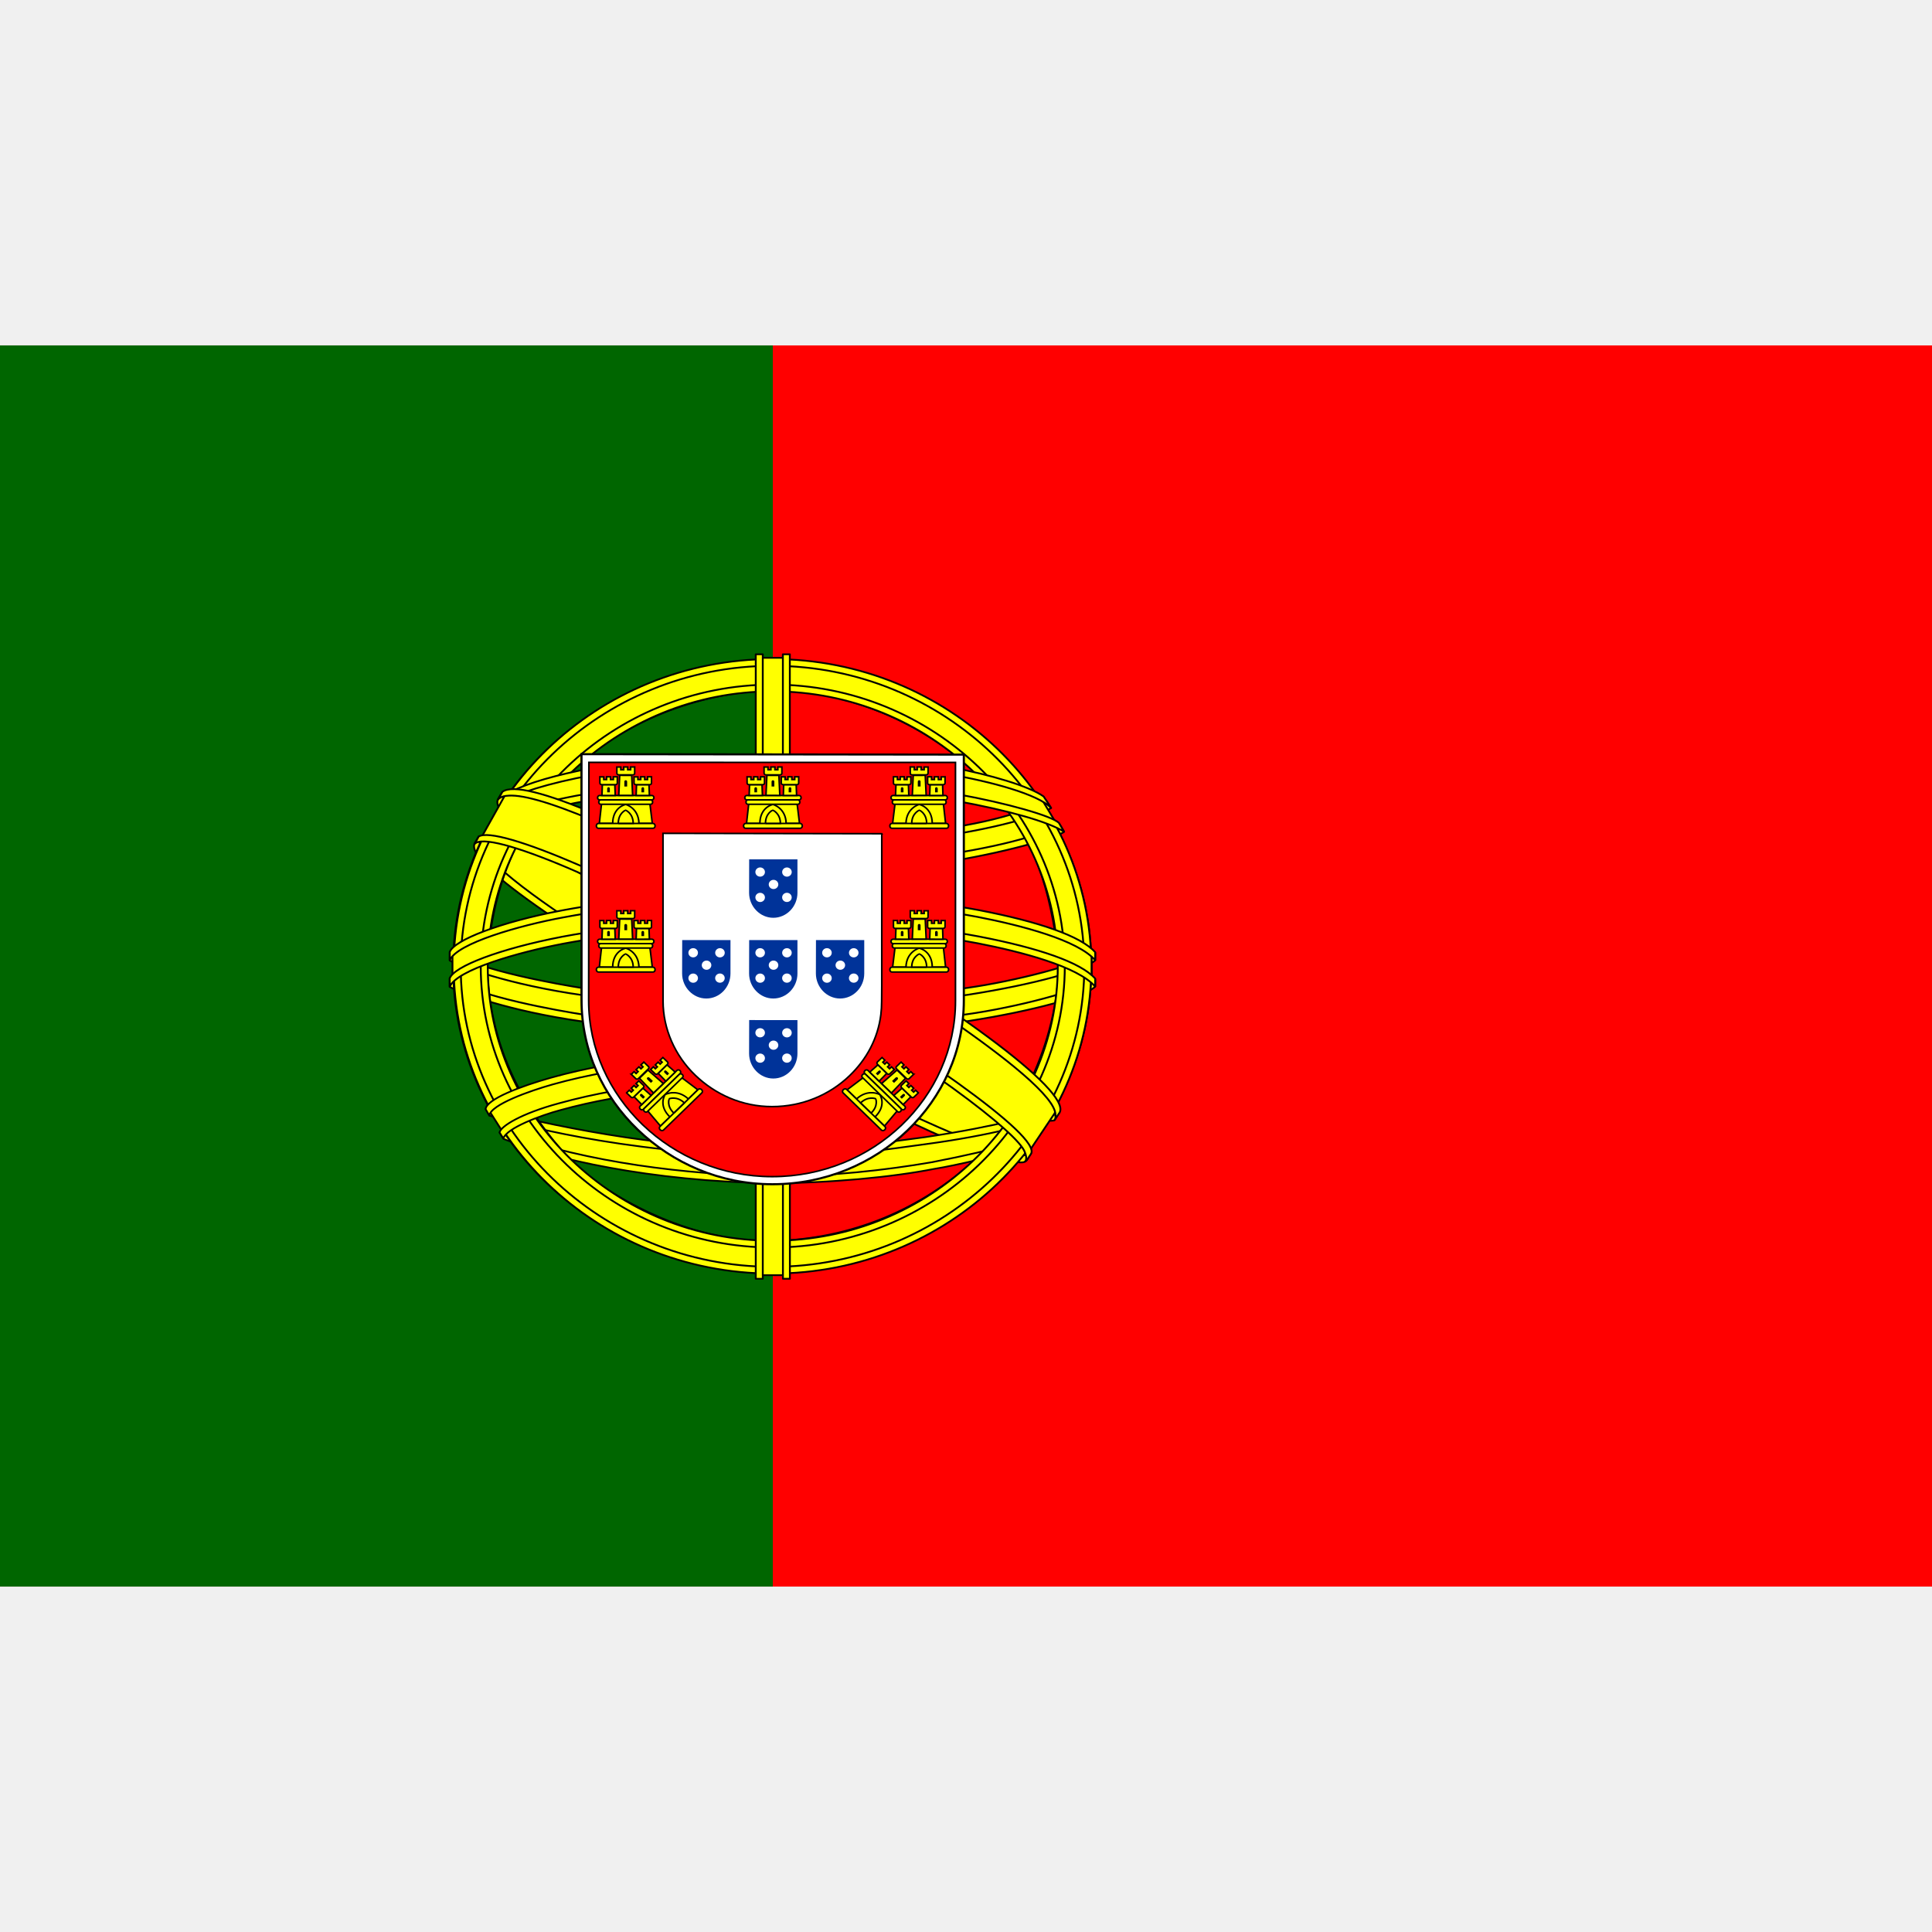
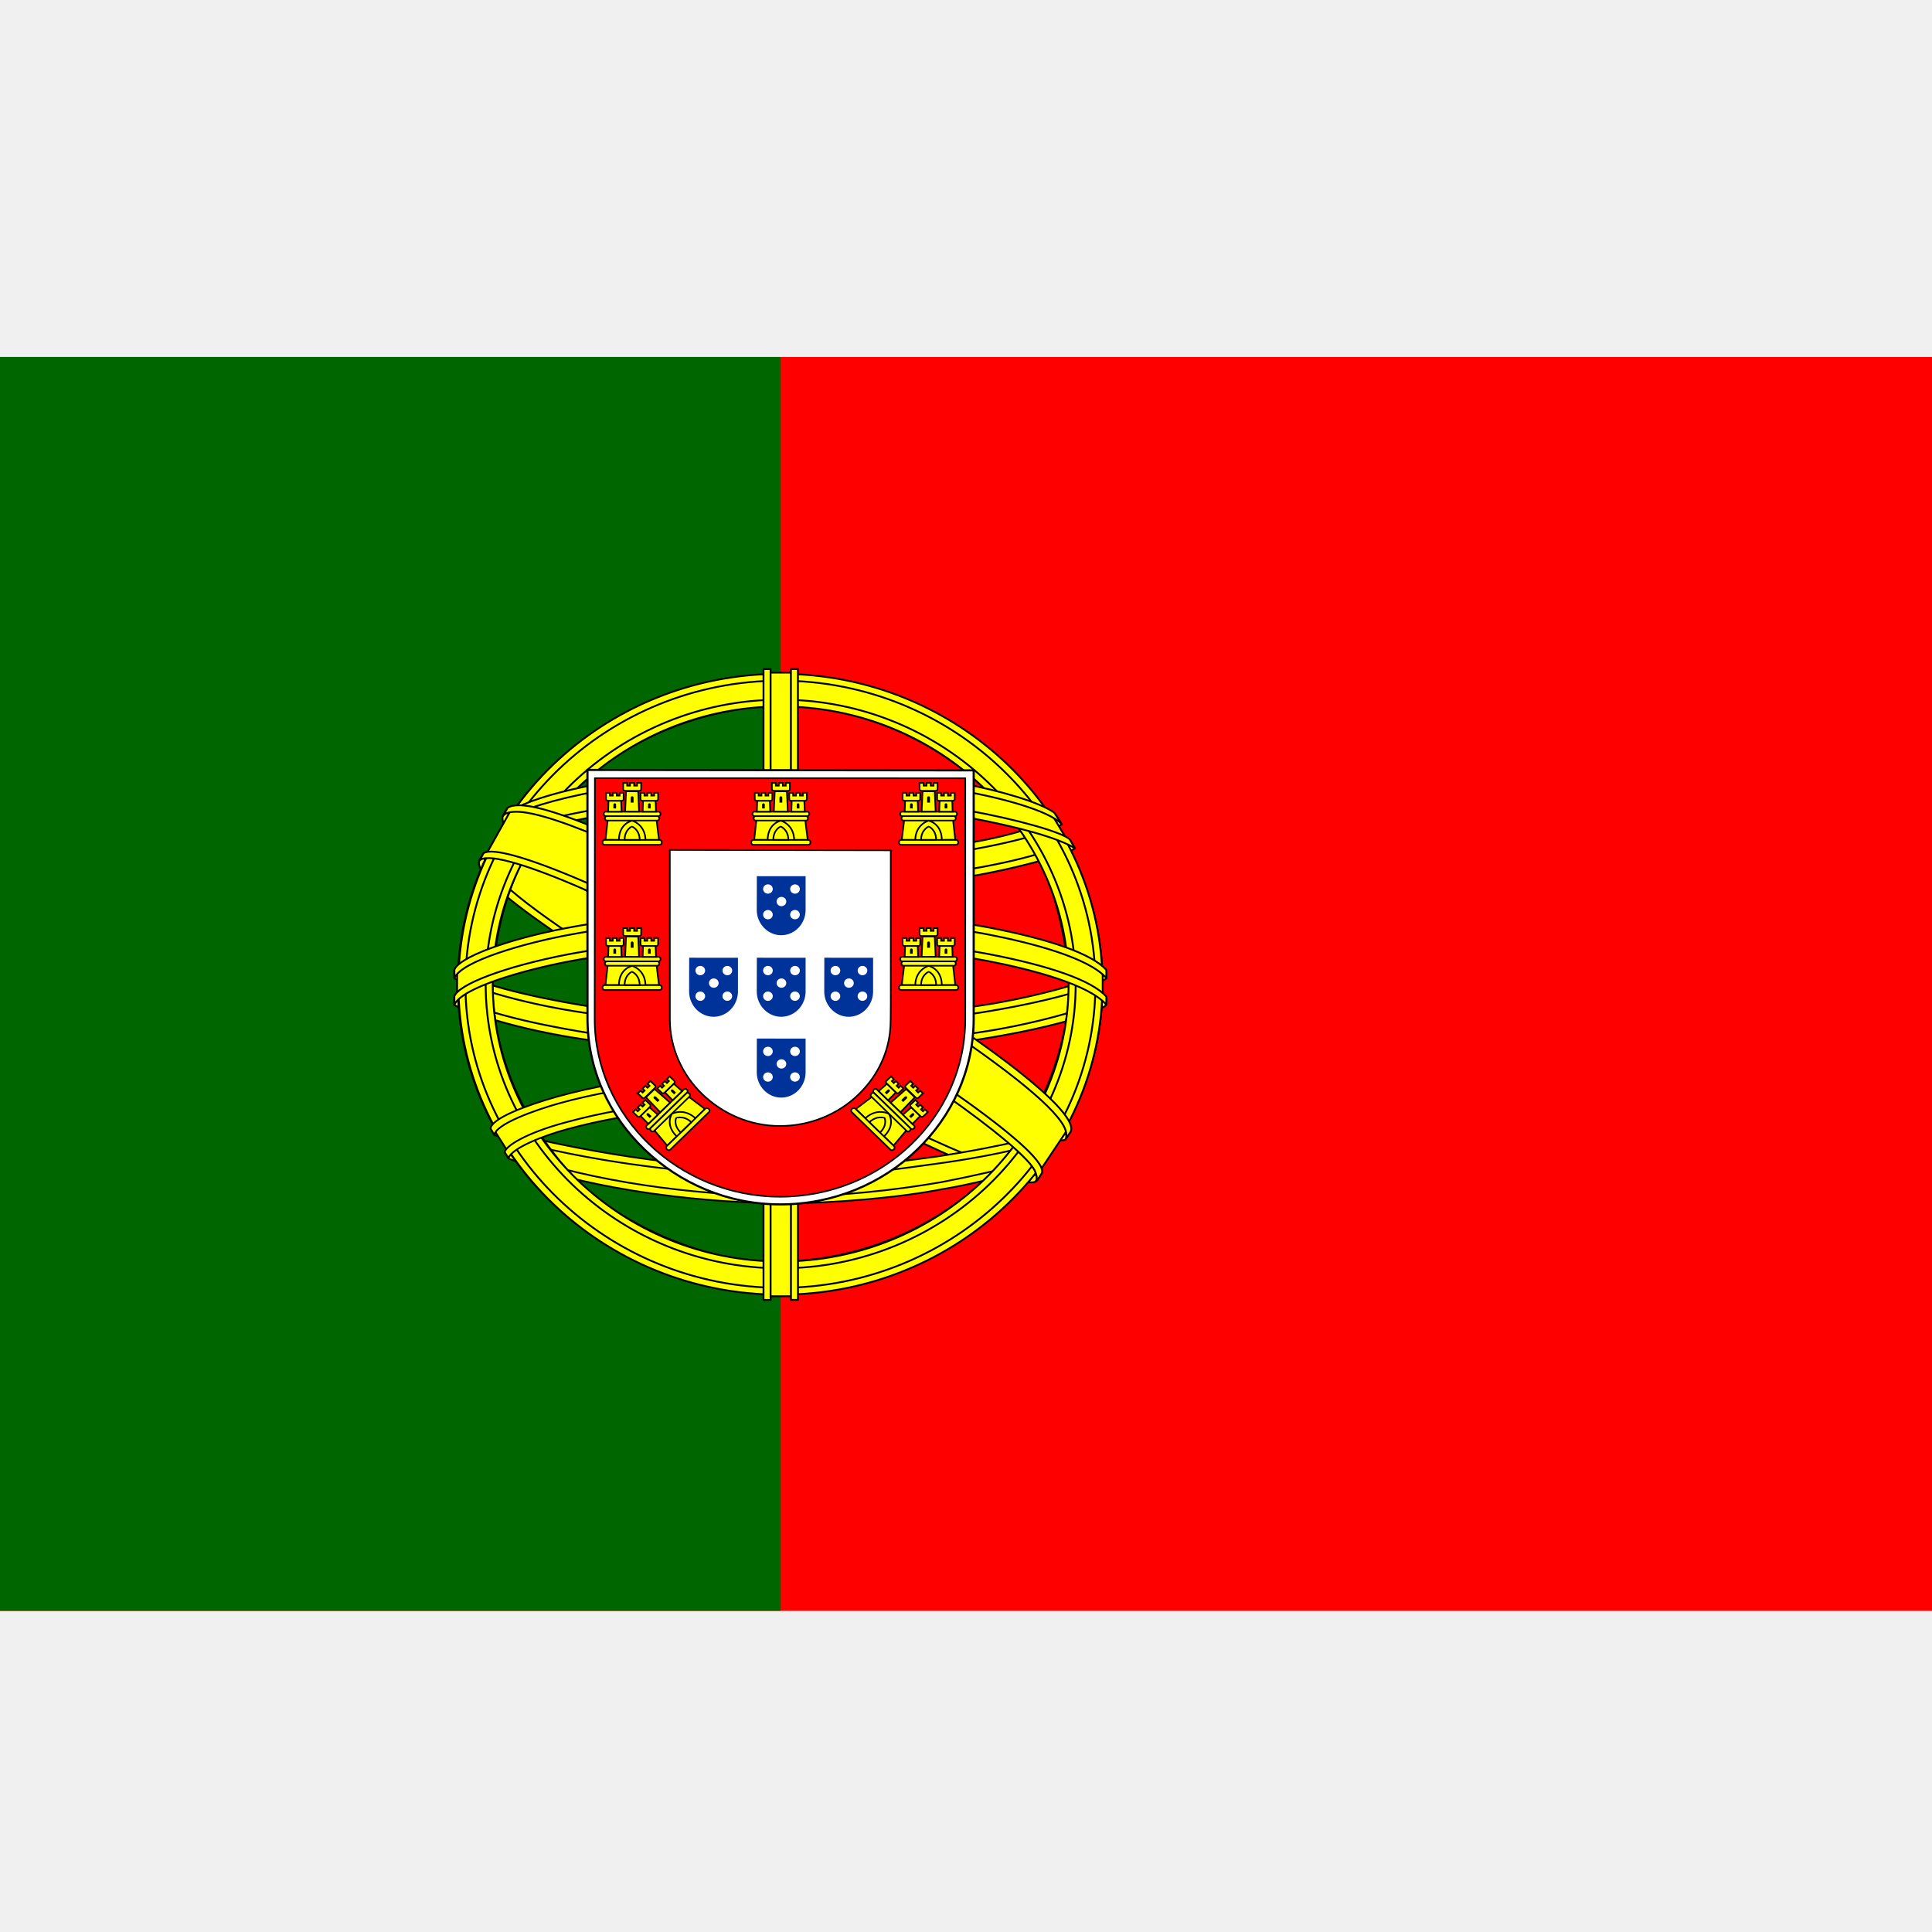
- <svg xmlns="http://www.w3.org/2000/svg" xmlns:xlink="http://www.w3.org/1999/xlink" width="26" height="26" id="svg2" version="1.1">
+ <svg xmlns="http://www.w3.org/2000/svg" xmlns:xlink="http://www.w3.org/1999/xlink" width="256" height="256" id="svg2" version="1.1">
  <defs id="defs118" />
-   <g id="g3097" transform="matrix(0.04333333,0,0,0.04175765,1e-6,4.64847)">
+   <g id="g3097" transform="matrix(0.4310345,0,0,0.4153613,0,47.3039)">
    <rect id="rect4" height="400" width="600" x="0" y="0" style="fill:#ff0000" />
    <rect id="rect6" height="400" width="240" x="0" y="0" style="fill:#006600" />
    <g id="g8" style="fill:#ffff00;fill-rule:evenodd;stroke:#000000;stroke-width:0.573;stroke-linecap:round;stroke-linejoin:round">
      <path id="path10" d="M 318.24,262.04 C 288.03,261.13 149.5,174.66 148.55,160.89 l 7.65,-12.757 c 13.741,19.966 155.36,104.06 169.27,101.08 l -7.23,12.823" />
      <path id="path12" d="m 154.59,146.4 c -2.71,7.294 36.149,31.318 82.903,59.754 46.752,28.434 87.065,46.006 90.053,43.486 0.183,-0.325 1.47,-2.541 1.352,-2.523 -0.56,0.844 -1.923,1.11 -4.051,0.497 -12.631,-3.643 -45.575,-18.765 -86.374,-43.506 -40.798,-24.743 -76.294,-47.544 -81.811,-57.232 -0.384,-0.671 -0.657,-1.896 -0.601,-2.849 l -0.134,-0.002 -1.175,2.053 -0.161,0.322 h -8.8e-4 z m 164.36,116.04 c -0.512,0.93 -1.468,0.96 -3.282,0.761 -11.3,-1.251 -45.589,-17.925 -86.162,-42.213 -47.21,-28.26 -86.2,-54.01 -81.97,-60.74 l 1.151,-2.035 0.227,0.071 c -3.804,11.405 76.948,57.578 81.702,60.522 46.724,28.947 86.115,45.851 89.601,41.458 l -1.268,2.181 v -0.002 z" />
      <path id="path14" d="m 240.17,169.23 c 30.237,-0.239 67.55,-4.132 89.023,-12.69 l -4.627,-7.517 c -12.692,7.025 -50.21,11.644 -84.652,12.335 -40.736,-0.375 -69.49,-4.168 -83.897,-13.835 l -4.367,8.005 c 26.484,11.207 53.623,13.587 88.52,13.703" />
      <path id="path16" d="m 330.44,156.71 c -0.739,1.182 -14.743,6.011 -35.373,9.575 -13.988,2.132 -32.234,3.955 -55.004,3.978 -21.633,0.02 -39.305,-1.52 -52.684,-3.333 -21.656,-3.396 -32.833,-8.12 -36.965,-9.79 0.395,-0.786 0.649,-1.337 1.03,-2.071 11.895,4.736 23.124,7.592 36.279,9.616 13.291,1.8 30.75,3.362 52.276,3.342 22.664,-0.023 40.709,-1.984 54.616,-4.053 21.155,-3.412 32.711,-7.803 34.334,-9.842 l 1.494,2.579 h -0.002 z m -4.06,-7.623 c -2.293,1.841 -13.718,5.893 -33.819,9.103 -13.415,1.923 -30.472,3.643 -52.265,3.664 -20.704,0.02 -37.619,-1.375 -50.485,-3.249 -20.414,-2.666 -31.279,-7.475 -35.196,-8.878 0.39,-0.674 0.787,-1.342 1.194,-2.014 3.048,1.535 13.533,5.791 34.226,8.722 12.72,1.804 29.661,3.148 50.262,3.127 21.69,-0.022 38.553,-1.776 51.883,-3.688 20.205,-2.78 31.077,-7.947 32.728,-9.241 l 1.473,2.451 v 0.002 z" />
      <path id="path18" d="m 140.88,205.66 c 18.598,10.003 59.905,15.044 98.994,15.391 35.591,0.056 81.958,-5.502 99.297,-14.69 l -0.477,-10.012 c -5.425,8.477 -55.113,16.609 -99.206,16.276 -44.093,-0.333 -85.038,-7.143 -98.687,-15.959 l 0.079,8.991" />
      <path id="path20" d="m 340.12,204.22 8.8e-4,2.387 c -2.606,3.116 -18.946,7.825 -39.437,11.142 -15.595,2.391 -35.927,4.194 -61.262,4.194 -24.069,0 -43.263,-1.716 -58.148,-4.001 -23.529,-3.426 -38.579,-9.426 -41.6,-11.217 l 0.013,-2.785 c 9.075,6.033 33.661,10.447 41.917,11.798 14.788,2.27 33.868,3.973 57.817,3.973 25.216,0 45.434,-1.791 60.931,-4.166 14.701,-2.124 35.644,-7.646 39.767,-11.324 h 8.8e-4 z m 0.01,-8.492 8.8e-4,2.387 c -2.606,3.114 -18.946,7.824 -39.437,11.14 -15.595,2.391 -35.927,4.194 -61.262,4.194 -24.069,0 -43.263,-1.714 -58.148,-4.001 -23.529,-3.425 -38.579,-9.425 -41.6,-11.216 l 0.013,-2.785 c 9.075,6.032 33.661,10.447 41.917,11.796 14.788,2.272 33.868,3.976 57.817,3.976 25.216,0 45.434,-1.792 60.931,-4.169 14.701,-2.124 35.644,-7.646 39.767,-11.324 l 8.8e-4,0.002 z" />
      <path id="path22" d="m 239.79,260.32 c -42.772,-0.255 -79.421,-11.659 -87.16,-13.544 l 5.643,8.834 c 13.67,5.75 49.424,14.32 81.927,13.371 32.504,-0.948 60.91,-3.466 80.928,-13.211 l 5.786,-9.155 c -13.642,6.425 -60.068,13.639 -87.125,13.705" />
      <path id="path24" d="m 323.3,253.72 c -0.85,1.299 -1.717,2.582 -2.596,3.829 -9.442,3.329 -24.319,6.824 -30.597,7.844 -12.824,2.642 -32.665,4.594 -50.274,4.603 -37.89,-0.555 -68.905,-7.972 -83.496,-14.299 l -1.177,-2.024 0.192,-0.304 1.997,0.774 c 25.948,9.283 55.091,12.987 82.698,13.652 17.538,0.062 35.095,-2.01 49.292,-4.549 21.771,-4.362 30.574,-7.65 33.275,-9.14 l 0.687,-0.385 h -8.8e-4 z m 5.017,-8.275 c 0.022,0.026 0.044,0.05 0.065,0.078 -0.636,1.073 -1.291,2.165 -1.962,3.262 -5.036,1.8 -18.702,5.799 -38.659,8.589 -13.149,1.791 -21.322,3.526 -47.479,4.034 -49.015,-1.247 -80.75,-10.831 -88.289,-13.195 l -1.117,-2.143 c 28.406,7.415 57.422,12.592 89.408,13.121 23.931,-0.51 34.112,-2.272 47.152,-4.05 23.271,-3.619 34.996,-7.45 38.515,-8.556 -0.044,-0.064 -0.096,-0.131 -0.154,-0.199 l 2.523,-0.943 -0.002,0.002 z" style="stroke-width:0.55" />
      <path id="path26" d="m 328.83,197.76 c 0.139,28.137 -14.26,53.386 -25.858,64.525 -16.408,15.759 -38.163,25.896 -63.569,26.363 -28.37,0.521 -55.12,-17.974 -62.295,-26.099 -14.028,-15.885 -25.449,-36.057 -25.815,-63.243 1.738,-30.709 13.793,-52.1 31.268,-66.769 17.475,-14.669 40.743,-21.813 60.121,-21.302 22.358,0.59 48.475,11.558 66.521,33.332 11.823,14.266 16.943,29.748 19.627,53.193 z m -89.186,-96.342 c 54.485,0 99.296,44.338 99.296,98.703 0,54.364 -44.811,98.704 -99.296,98.704 -54.485,0 -98.924,-44.339 -98.924,-98.704 0,-54.365 44.439,-98.703 98.924,-98.703" />
      <path id="path28" d="m 239.91,101.08 c 54.534,0 99.011,44.483 99.011,99.022 0,54.538 -44.478,99.02 -99.011,99.02 -54.534,0 -99.011,-44.481 -99.011,-99.02 0,-54.539 44.478,-99.022 99.011,-99.022 z m -96.832,99.022 c 0,53.26 43.736,96.842 96.832,96.842 53.097,0 96.833,-43.582 96.833,-96.842 0,-53.262 -43.737,-96.844 -96.833,-96.844 -53.096,0 -96.832,43.584 -96.832,96.844 z" />
      <path id="path30" d="m 239.99,109.31 c 49.731,0 90.693,40.821 90.693,90.704 0,49.884 -40.963,90.703 -90.693,90.703 -49.73,0 -90.693,-40.819 -90.693,-90.703 0,-49.883 40.964,-90.704 90.693,-90.704 z m -88.515,90.703 c 0,48.685 39.979,88.524 88.515,88.524 48.536,0 88.515,-39.839 88.515,-88.524 0,-48.686 -39.978,-88.525 -88.515,-88.525 -48.536,0 -88.515,39.839 -88.515,88.525 z" />
      <path id="path32" d="m 243.98,100.68 -8.485,0 0.01,198.96 8.515,0 z" />
      <path id="path34" d="m 243.13,99.546 h 2.16 l 0.018,201.25 h -2.162 l -0.016,-201.25 z m -8.421,0.002 h 2.177 l 0.003,201.25 H 234.71 v -201.25 z" />
      <path id="path36" d="m 338.99,203.935 0,-7.355 -5.99,-5.58 -34,-9 -49,-5 -59,3 -42,10 -8.48,6.28 0,7.357 21.48,-9.637 51,-8 h 49 l 36,4 25,6 z" />
      <path id="path38" d="m 239.95,184.77 c 23.383,-0.043 46.07,2.215 64.065,5.719 18.569,3.712 31.637,8.356 36.105,13.571 l -0.005,2.582 c -5.388,-6.49 -22.973,-11.248 -36.518,-13.968 -17.858,-3.474 -40.393,-5.717 -63.647,-5.674 -24.538,0.046 -47.387,2.37 -64.984,5.803 -14.12,2.802 -32.951,8.368 -35.302,13.858 v -2.689 c 1.291,-3.8 15.313,-9.479 34.984,-13.417 17.729,-3.457 40.62,-5.742 65.302,-5.786 z m 0.01,-8.492 c 23.383,-0.042 46.07,2.217 64.065,5.719 18.569,3.714 31.637,8.356 36.105,13.571 l -0.005,2.582 c -5.388,-6.489 -22.973,-11.247 -36.518,-13.966 -17.858,-3.476 -40.393,-5.718 -63.647,-5.674 -24.538,0.044 -47.276,2.37 -64.875,5.801 -13.626,2.583 -33.226,8.37 -35.412,13.86 v -2.691 c 1.291,-3.759 15.597,-9.641 34.985,-13.417 17.729,-3.457 40.62,-5.74 65.302,-5.786 z" />
      <path id="path40" d="m 239.48,132.96 c 36.849,-0.184 68.99,5.152 83.695,12.685 l 5.364,9.279 c -12.781,-6.888 -47.456,-14.05 -89.005,-12.979 -33.854,0.208 -70.027,3.727 -88.176,13.41 l 6.404,-10.709 c 14.895,-7.724 50.022,-11.643 81.72,-11.684" />
      <path id="path42" d="m 239.97,140.62 c 21.017,-0.056 41.325,1.13 57.476,4.044 15.041,2.799 29.385,7.001 31.436,9.26 l 1.59,2.81 c -4.988,-3.257 -17.401,-6.884 -33.339,-9.906 -16.006,-3.008 -36.3,-4.005 -57.2,-3.95 -23.722,-0.081 -42.152,1.171 -57.969,3.929 -16.728,3.13 -28.334,7.601 -31.197,9.726 l 1.558,-2.97 c 5.563,-2.838 14.39,-6.259 29.223,-8.93 16.357,-2.988 34.983,-3.884 58.423,-4.013 h -8.8e-4 z m -0.009,-8.484 c 20.113,-0.053 39.972,1.068 55.452,3.851 12.209,2.377 24.283,6.087 28.704,9.389 l 2.326,3.695 c -3.954,-4.395 -18.836,-8.559 -31.974,-10.892 -15.361,-2.649 -34.395,-3.698 -54.508,-3.866 -21.108,0.059 -40.615,1.352 -55.752,4.108 -14.441,2.748 -23.76,6.002 -27.703,8.543 l 2.045,-3.087 c 5.441,-2.865 14.232,-5.495 25.303,-7.646 15.249,-2.776 34.876,-4.036 56.108,-4.095 z" />
      <path id="path44" d="m 289.15,241.26 c -18.218,-3.401 -36.469,-3.895 -49.217,-3.745 -61.407,0.72 -81.244,12.609 -83.665,16.209 l -4.589,-7.481 c 15.634,-11.332 49.073,-17.687 88.587,-17.037 20.518,0.336 38.224,1.699 53.119,4.583 l -4.236,7.473" />
      <path id="path46" d="m 239.58,236.46 c 17.082,0.255 33.849,0.96 50.033,3.978 l -1.172,2.069 c -15.031,-2.775 -31.055,-3.837 -48.803,-3.75 -22.663,-0.177 -45.585,1.939 -65.541,7.667 -6.297,1.752 -16.721,5.801 -17.784,9.146 l -1.166,-1.923 c 0.336,-1.977 6.636,-6.081 18.414,-9.39 22.858,-6.546 44.239,-7.649 66.019,-7.799 v 0.002 z m 0.775,-8.596 c 17.698,0.331 35.975,1.149 53.74,4.668 l -1.221,2.154 c -16.042,-3.185 -31.369,-4.247 -52.415,-4.57 -22.735,0.041 -46.851,1.663 -68.778,8.037 -7.079,2.062 -19.297,6.52 -19.704,10.05 l -1.166,-2.066 c 0.265,-3.206 10.842,-7.388 20.358,-10.156 22.096,-6.424 46.275,-8.076 69.186,-8.117 z" style="stroke-width:0.55" />
      <path id="path48" d="M 327.58,247.38 320.201,258.829 299,240 244,203 182,169 149.81,157.99 156.67,145.27 159,144 l 20,5 66,34 38,24 32,23 13,15 z" />
      <path id="path50" d="m 148.65,158.29 c 5.646,-3.829 47.139,14.655 90.555,40.834 43.301,26.254 84.677,55.921 80.942,61.473 l -1.228,1.932 -0.564,0.445 c 0.121,-0.086 0.743,-0.848 -0.061,-2.906 -1.845,-6.07 -31.195,-29.491 -79.894,-58.895 -47.475,-28.309 -87.041,-45.371 -90.997,-40.494 l 1.247,-2.389 h -8.9e-4 z m 180.44,88.927 c 3.57,-7.052 -34.916,-36.044 -82.632,-64.272 -48.813,-27.666 -83.994,-43.951 -90.42,-39.095 l -1.428,2.599 c -0.012,0.143 0.052,-0.177 0.354,-0.41 1.169,-1.02 3.105,-0.951 3.979,-0.967 11.065,0.166 42.667,14.709 87.006,40.128 19.428,11.315 82.071,51.491 81.832,62.789 0.017,0.971 0.08,1.171 -0.285,1.652 l 1.594,-2.424 v -0.002 z" />
    </g>
    <g id="g52">
      <path id="path54" d="m 180.6,211.01 c 0,16.271 6.663,30.987 17.457,41.742 10.815,10.778 25.512,17.579 41.809,17.579 16.381,0 31.247,-6.652 42.016,-17.389 10.769,-10.735 17.443,-25.552 17.446,-41.88 h -0.002 v -79.189 l -118.74,-0.141 0.012,79.278 h 0.002 z" style="fill:#ffffff;stroke:#000000;stroke-width:0.67" />
      <path id="path56" d="m 182.82,211.12 v 0.045 c 0,15.557 6.441,29.724 16.775,40.009 10.354,10.305 24.614,16.712 40.214,16.712 15.681,0 29.912,-6.361 40.222,-16.626 10.308,-10.265 16.697,-24.433 16.699,-40.044 h -0.002 V 134.39 l -113.84,-0.018 -0.07,76.748 m 91.022,-53.747 0.004,48.891 -0.041,5.172 h 8.8e-4 c 0,1.361 -0.082,2.912 -0.241,4.233 -0.925,7.729 -4.48,14.467 -9.745,19.708 -6.164,6.136 -14.671,9.941 -24.047,9.941 -9.327,0 -17.639,-3.938 -23.829,-10.1 -6.35,-6.32 -10.03,-14.986 -10.03,-23.947 l -0.013,-54.023 67.94,0.123 0.002,0.002 z" style="fill:#ff0000;stroke:#000000;stroke-width:0.507" />
      <g id="castle3">
        <g id="castle" style="fill:#ffff00;stroke:#000000;stroke-width:0.5">
          <path id="path60" d="m 190.19,154.43 c 0.135,-5.521 4.052,-6.828 4.081,-6.847 0.028,-0.018 4.231,1.408 4.217,6.899 l -8.298,-0.051" style="stroke:none" />
          <path id="path62" d="m 186.81,147.69 -0.682,6.345 4.141,0.009 c 0.04,-5.249 3.974,-6.122 4.069,-6.103 0.089,-0.005 3.989,1.161 4.093,6.103 h 4.151 l -0.75,-6.393 -15.022,0.038 v 0.002 z" />
          <path id="path64" d="m 185.85,154.06 h 16.946 c 0.357,0 0.649,0.353 0.649,0.784 0,0.43 -0.292,0.781 -0.649,0.781 H 185.85 c -0.357,0 -0.649,-0.351 -0.649,-0.781 0,-0.431 0.292,-0.784 0.649,-0.784 z" />
          <path id="path66" d="m 192.01,154.03 c 0.018,-3.313 2.262,-4.25 2.274,-4.248 8.8e-4,0 2.342,0.967 2.361,4.248 h -4.634" />
          <path id="path68" d="m 186.21,145.05 h 16.245 c 0.342,0 0.623,0.318 0.623,0.705 0,0.387 -0.28,0.705 -0.623,0.705 H 186.21 c -0.342,0 -0.623,-0.316 -0.623,-0.705 0,-0.386 0.28,-0.705 0.623,-0.705 z" />
          <path id="path70" d="m 186.55,146.47 h 15.538 c 0.327,0 0.595,0.317 0.595,0.704 0,0.388 -0.268,0.705 -0.595,0.705 H 186.55 c -0.327,0 -0.595,-0.317 -0.595,-0.705 0,-0.387 0.268,-0.704 0.595,-0.704 z" />
          <path id="path72" d="m 191.57,135.88 1.227,0.002 v 0.871 h 0.895 v -0.891 l 1.257,0.004 v 0.887 h 0.898 v -0.891 h 1.258 l -0.002,2.012 c 0,0.316 -0.254,0.52 -0.549,0.52 h -4.411 c -0.296,0 -0.57,-0.237 -0.571,-0.527 l -0.003,-1.988 h 8.8e-4 z" />
          <path id="path74" d="m 196.19,138.57 0.277,6.451 -4.303,-0.016 0.285,-6.452 3.741,0.017" />
          <path d="m 190.94,141.56 0.131,3.478 -4.126,0.002 0.116,-3.479 h 3.879 -8.9e-4 z" id="cp1" />
          <use id="use77" x="10.609" xlink:href="#cp1" y="0" width="600" height="400" />
          <path d="m 186.3,139.04 1.199,0.003 v 0.872 h 0.877 v -0.893 l 1.229,0.004 v 0.889 h 0.879 v -0.893 l 1.23,0.002 -0.002,2.012 c 0,0.314 -0.249,0.519 -0.536,0.519 h -4.317 c -0.289,0 -0.558,-0.235 -0.559,-0.526 l -0.003,-1.989 h 8.8e-4 z" id="cp2" />
          <use id="use80" x="10.609" xlink:href="#cp2" y="0" width="600" height="400" />
          <path id="path82" d="m 193.9,140.61 c -0.026,-0.627 0.877,-0.634 0.866,0 v 1.536 h -0.866 v -1.536" style="fill:#000000;stroke:none" />
          <path d="m 188.57,142.84 c -0.003,-0.606 0.837,-0.618 0.826,0 v 1.187 h -0.826 v -1.187" id="cp3" style="fill:#000000;stroke:none" />
          <use id="use85" x="10.641" xlink:href="#cp3" y="0" width="600" height="400" />
        </g>
        <use id="use87" y="46.32" xlink:href="#castle" x="0" width="600" height="400" />
        <use id="use89" transform="matrix(0.7046089,-0.7095959,0.7095959,0.7046089,-35.34146,275.109)" xlink:href="#castle" x="0" y="0" width="600" height="400" />
      </g>
      <use id="use91" x="45.714" xlink:href="#castle" y="0" width="600" height="400" />
      <use id="use93" transform="matrix(-1,0,0,1,479.7919,0)" xlink:href="#castle3" x="0" y="0" width="600" height="400" />
      <g id="quina" style="fill:#ffffff">
        <path id="path96" d="m 232.636,202.406 v 0.005 c 0,2.212 0.849,4.227 2.212,5.689 1.365,1.467 3.245,2.378 5.302,2.378 2.067,0 3.944,-0.905 5.303,-2.365 1.358,-1.459 2.202,-3.472 2.202,-5.693 v -10.768 l -14.992,-0.012 -0.027,10.766" style="fill:#003399" />
        <circle id="circle98" r="1.486" cy="195.735" cx="236.074" d="m 237.56,195.735 c 0,0.821 -0.665,1.486 -1.486,1.486 -0.821,0 -1.486,-0.665 -1.486,-1.486 0,-0.821 0.665,-1.486 1.486,-1.486 0.821,0 1.486,0.665 1.486,1.486 z" />
        <circle id="circle100" r="1.486" cy="195.742" cx="244.392" d="m 245.878,195.742 c 0,0.821 -0.665,1.486 -1.486,1.486 -0.821,0 -1.486,-0.665 -1.486,-1.486 0,-0.821 0.665,-1.486 1.486,-1.486 0.821,0 1.486,0.665 1.486,1.486 z" />
        <circle id="circle102" r="1.486" cy="199.735" cx="240.225" d="m 241.711,199.735 c 0,0.821 -0.665,1.486 -1.486,1.486 -0.821,0 -1.486,-0.665 -1.486,-1.486 0,-0.821 0.665,-1.486 1.486,-1.486 0.821,0 1.486,0.665 1.486,1.486 z" />
        <circle id="circle104" r="1.486" cy="203.916" cx="236.074" d="m 237.56,203.916 c 0,0.821 -0.665,1.486 -1.486,1.486 -0.821,0 -1.486,-0.665 -1.486,-1.486 0,-0.821 0.665,-1.486 1.486,-1.486 0.821,0 1.486,0.665 1.486,1.486 z" />
        <circle id="circle106" r="1.486" cy="203.905" cx="244.383" d="m 245.869,203.905 c 0,0.821 -0.665,1.486 -1.486,1.486 -0.821,0 -1.486,-0.665 -1.486,-1.486 0,-0.821 0.665,-1.486 1.486,-1.486 0.821,0 1.486,0.665 1.486,1.486 z" />
      </g>
      <use id="use108" y="-26.016" xlink:href="#quina" x="0" width="600" height="400" />
      <use id="use110" x="-20.799" xlink:href="#quina" y="0" width="600" height="400" />
      <use id="use112" x="20.745" xlink:href="#quina" y="0" width="600" height="400" />
      <use id="use114" y="25.784" xlink:href="#quina" x="0" width="600" height="400" />
    </g>
  </g>
</svg>
